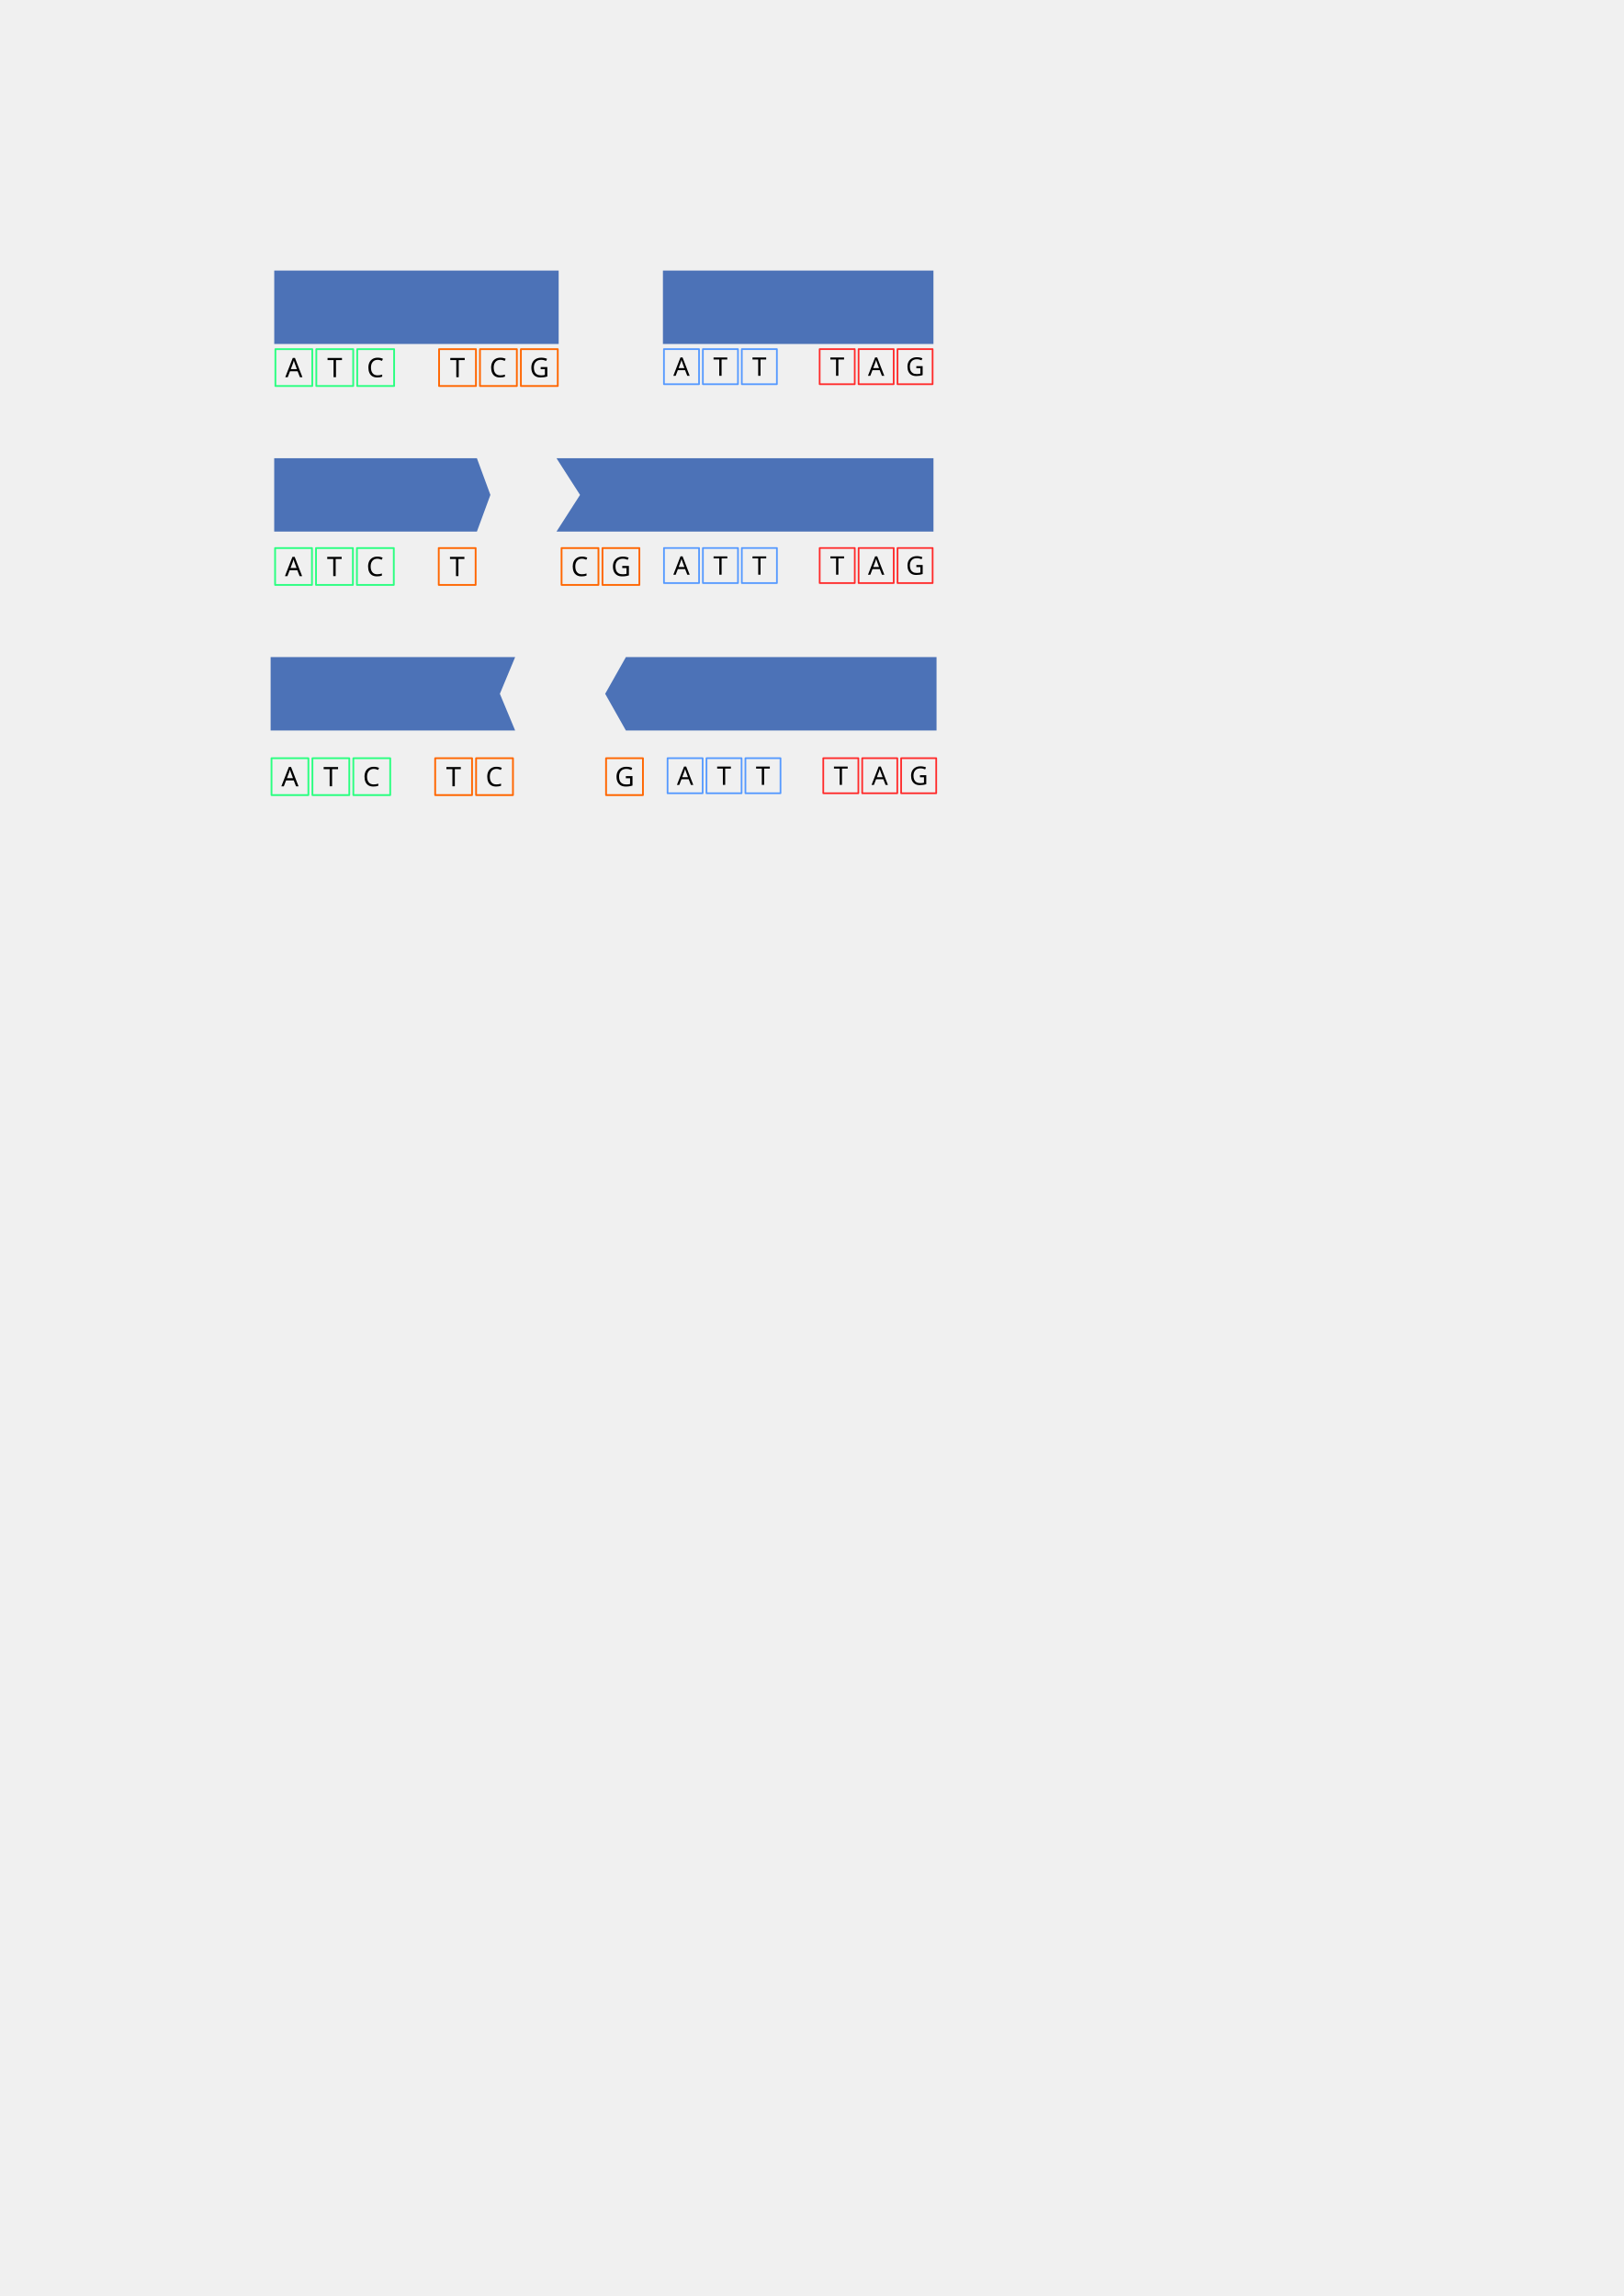
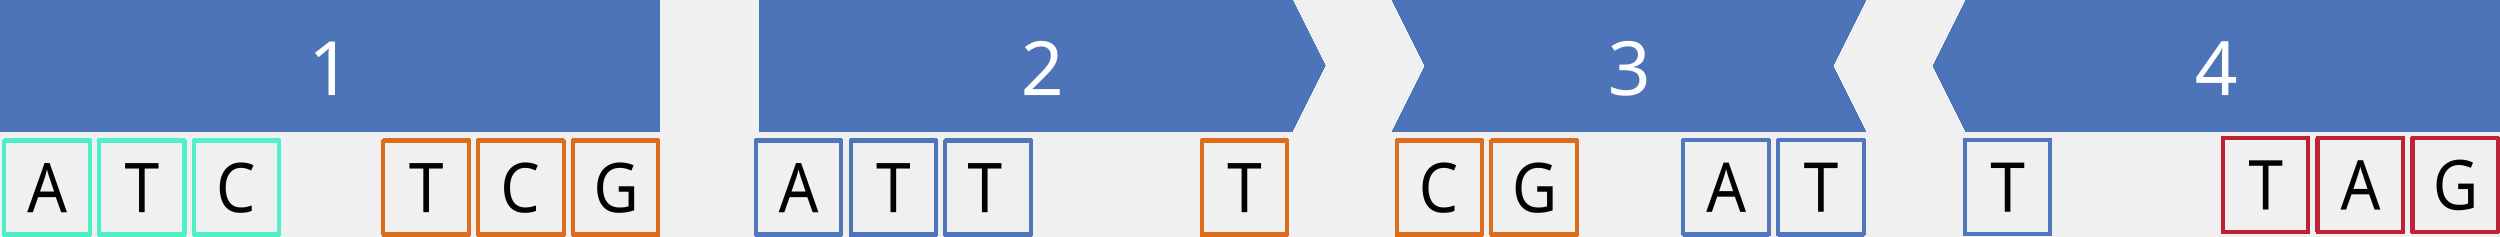
- <svg xmlns="http://www.w3.org/2000/svg" width="210mm" height="297mm" viewBox="0 0 210 297" version="1.1" id="svg5" xml:space="preserve">
-   <defs id="defs2" />
-   <g id="layer1">
-     <g id="g234" transform="matrix(0.4747304,0,0,0.4747304,0.3374358,59.16455)">
-       <polygon points="20,40 20,20 95,20 100,30 95,40 " fill="#4c72b7" id="polygon132" transform="translate(449.5339,-32.92282)" />
-       <text class="exonnr" x="509.534" y="-2.923" id="text134" style="font-style:normal;font-variant:normal;font-weight:normal;font-stretch:normal;font-size:10px;line-height:normal;font-family:sans-serif">2</text>
-       <polygon points="100,20 175,20 180,20 175,30 180,40 175,40 100,40 105,30 " fill="#4c72b7" id="polygon136" transform="translate(449.5339,-32.92282)" />
-       <text class="exonnr" x="589.534" y="-2.923" id="text138" style="font-style:normal;font-variant:normal;font-weight:normal;font-stretch:normal;font-size:10px;line-height:normal;font-family:sans-serif">3</text>
-       <polygon points="185,40 180,30 185,20 260,20 260,40 " fill="#4c72b7" id="polygon140" transform="translate(449.5339,-32.92282)" />
-       <text class="exonnr" x="669.534" y="-2.923" id="text142" style="font-style:normal;font-variant:normal;font-weight:normal;font-stretch:normal;font-size:10px;line-height:normal;font-family:sans-serif">4</text>
-       <text class="exonnr" x="122.759" y="-41.55" id="text146" style="font-style:normal;font-variant:normal;font-weight:normal;font-stretch:normal;font-size:10px;line-height:normal;font-family:sans-serif" />
-       <polygon points="430,20 425,30 430,40 425,40 350,40 350,20 425,20 " fill="#4c72b7" id="polygon148" transform="translate(449.5339,-32.92282)" />
-       <text class="exonnr" x="839.534" y="-2.923" id="text150" style="font-style:normal;font-variant:normal;font-weight:normal;font-stretch:normal;font-size:10px;line-height:normal;font-family:sans-serif">6</text>
-       <polygon points="505,20 510,30 505,40 435,40 430,30 435,20 " fill="#4c72b7" id="polygon152" transform="translate(44.96181,11.53877)" />
-       <text class="exonnr" x="514.962" y="41.539" id="text154" style="font-style:normal;font-variant:normal;font-weight:normal;font-stretch:normal;font-size:10px;line-height:normal;font-family:sans-serif">7</text>
-       <polygon points="515,30 510,20 585,20 590,20 585,30 590,40 585,40 510,40 " fill="#4c72b7" id="polygon156" transform="translate(44.96181,11.53877)" />
-       <text class="exonnr" x="594.962" y="41.539" id="text158" style="font-style:normal;font-variant:normal;font-weight:normal;font-stretch:normal;font-size:10px;line-height:normal;font-family:sans-serif">8</text>
-       <polygon points="590,30 595,20 665,20 670,20 665,30 670,40 665,40 595,40 " fill="#4c72b7" id="polygon160" transform="translate(44.96181,11.53877)" />
-       <text class="exonnr" x="674.962" y="41.539" id="text162" style="font-style:normal;font-variant:normal;font-weight:normal;font-stretch:normal;font-size:10px;line-height:normal;font-family:sans-serif">9</text>
-       <polygon points="745,20 750,30 745,40 675,40 670,30 675,20 " fill="#4c72b7" id="polygon164" transform="translate(44.96181,11.53877)" />
-       <text class="exonnr" x="754.962" y="41.539" id="text166" style="font-style:normal;font-variant:normal;font-weight:normal;font-stretch:normal;font-size:10px;line-height:normal;font-family:sans-serif">10</text>
-       <polygon points="830,40 750,40 755,30 750,20 830,20 " fill="#4c72b7" id="polygon168" transform="translate(44.96181,11.53877)" />
-       <text class="exonnr" x="834.962" y="41.539" id="text170" style="font-style:normal;font-variant:normal;font-weight:normal;font-stretch:normal;font-size:10px;line-height:normal;font-family:sans-serif">11</text>
-       <polygon points="915,20 915,40 835,40 835,20 " fill="#4c72b7" id="polygon172" transform="translate(-370.1522,56.58067)" />
-       <text class="exonnr" x="504.848" y="86.581" id="text174" style="font-style:normal;font-variant:normal;font-weight:normal;font-stretch:normal;font-size:10px;line-height:normal;font-family:sans-serif">12</text>
-       <polygon points="1000,20 995,30 1000,40 995,40 920,40 920,20 995,20 " fill="#4c72b7" id="polygon176" transform="translate(-370.1522,56.58067)" />
-       <text class="exonnr" x="589.848" y="86.581" id="text178" style="font-style:normal;font-variant:normal;font-weight:normal;font-stretch:normal;font-size:10px;line-height:normal;font-family:sans-serif">13</text>
-       <polygon points="1005,40 1000,30 1005,20 1080,20 1080,40 " fill="#4c72b7" id="polygon180" transform="translate(-370.1522,56.58067)" />
-       <text class="exonnr" x="669.848" y="86.581" id="text182" style="font-style:normal;font-variant:normal;font-weight:normal;font-stretch:normal;font-size:10px;line-height:normal;font-family:sans-serif">14</text>
-       <polygon points="1165,20 1165,40 1085,40 1085,20 " fill="#4c72b7" id="polygon184" transform="translate(-370.1522,56.58067)" />
-       <text class="exonnr" x="754.848" y="86.581" id="text186" style="font-style:normal;font-variant:normal;font-weight:normal;font-stretch:normal;font-size:10px;line-height:normal;font-family:sans-serif">15</text>
-       <polygon points="1250,20 1250,40 1170,40 1170,20 " fill="#4c72b7" id="polygon188" transform="translate(-370.1522,56.58067)" />
-       <text class="exonnr" x="839.848" y="86.581" id="text190" style="font-style:normal;font-variant:normal;font-weight:normal;font-stretch:normal;font-size:10px;line-height:normal;font-family:sans-serif">16</text>
-       <g id="g3312" transform="matrix(0.3292063,0,0,0.3292063,36.65913,-37.30798)" />
-       <text class="exonnr" x="105.969" y="19.245" id="text3554" style="font-style:normal;font-variant:normal;font-weight:normal;font-stretch:normal;font-size:10px;line-height:normal;font-family:sans-serif" />
-       <g id="g4502" transform="translate(0.9859765)">
-         <polygon points="265,20 345,20 345,40 265,40 " fill="#4c72b7" id="polygon144" transform="matrix(0.9685976,0,0,1,-183.6631,-70.90163)" />
-         <g id="g4427" transform="translate(0.07546329)">
-           <g id="g3518" transform="translate(2.517246,0.6480015)">
-             <g id="g3243" transform="matrix(0.3292063,0,0,0.3292063,81.24585,-37.30798)">
-               <text xml:space="preserve" style="font-style:normal;font-weight:normal;font-size:22.293px;line-height:1.25;font-family:sans-serif;fill:#000000;fill-opacity:1;stroke:none;stroke-width:0.557" x="112.599" y="44.988" id="text498">
-                 <tspan id="tspan496" style="stroke-width:0.557" x="112.599" y="44.988">T</tspan>
-               </text>
-               <rect style="fill:#37c837;fill-opacity:0;stroke:#ff6600;stroke-width:1.475;stroke-linejoin:round;stroke-dasharray:none;stop-color:#000000" id="rect554" width="30.518" height="30.518" x="103.527" y="21.77" />
-             </g>
-             <g id="g3296" transform="matrix(0.3292063,0,0,0.3292063,92.39253,-37.30798)">
-               <text xml:space="preserve" style="font-style:normal;font-weight:normal;font-size:22.293px;line-height:1.25;font-family:sans-serif;fill:#000000;fill-opacity:1;stroke:none;stroke-width:0.557" x="111.407" y="44.988" id="text3292">
-                 <tspan id="tspan3290" style="stroke-width:0.557" x="111.407" y="44.988">C</tspan>
-               </text>
-               <rect style="fill:#37c837;fill-opacity:0;stroke:#ff6600;stroke-width:1.475;stroke-linejoin:round;stroke-dasharray:none;stop-color:#000000" id="rect3294" width="30.518" height="30.518" x="103.527" y="21.77" />
-             </g>
-             <g id="g3304" transform="matrix(0.3292063,0,0,0.3292063,103.5392,-37.30798)">
-               <text xml:space="preserve" style="font-style:normal;font-weight:normal;font-size:22.293px;line-height:1.25;font-family:sans-serif;fill:#000000;fill-opacity:1;stroke:none;stroke-width:0.557" x="110.816" y="44.988" id="text3300">
-                 <tspan id="tspan3298" style="stroke-width:0.557" x="110.816" y="44.988">G</tspan>
-               </text>
-               <rect style="fill:#37c837;fill-opacity:0;stroke:#ff6600;stroke-width:1.475;stroke-linejoin:round;stroke-dasharray:none;stop-color:#000000" id="rect3302" width="30.518" height="30.518" x="103.527" y="21.77" />
-             </g>
-           </g>
-           <g id="g3504" transform="translate(2.517246,0.6480025)">
-             <text xml:space="preserve" style="font-style:normal;font-weight:normal;font-size:22.293px;line-height:1.25;font-family:sans-serif;fill:#000000;fill-opacity:1;stroke:none;stroke-width:0.557" x="111.674" y="45.022" id="text3308" transform="matrix(0.3292063,0,0,0.3292063,36.65913,-37.30798)">
-               <tspan id="tspan3306" style="stroke-width:0.557" x="111.674" y="45.022">A</tspan>
-             </text>
-             <rect style="fill:#37c837;fill-opacity:0;stroke:#2aff80;stroke-width:1.475;stroke-linejoin:round;stroke-dasharray:none;stop-color:#000000" id="rect3310" width="30.518" height="30.518" x="103.527" y="21.77" transform="matrix(0.3292063,0,0,0.3292063,36.65913,-37.30798)" />
-             <g id="g3320" transform="matrix(0.3292063,0,0,0.3292063,47.80581,-37.30798)">
-               <text xml:space="preserve" style="font-style:normal;font-weight:normal;font-size:22.293px;line-height:1.25;font-family:sans-serif;fill:#000000;fill-opacity:1;stroke:none;stroke-width:0.557" x="112.599" y="44.988" id="text3316">
-                 <tspan id="tspan3314" style="stroke-width:0.557" x="112.599" y="44.988">T</tspan>
-               </text>
-               <rect style="fill:#37c837;fill-opacity:0;stroke:#2aff80;stroke-width:1.475;stroke-linejoin:round;stroke-dasharray:none;stop-color:#000000" id="rect3318" width="30.518" height="30.518" x="103.527" y="21.77" />
-             </g>
-             <g id="g3328" transform="matrix(0.3292063,0,0,0.3292063,58.95249,-37.30798)">
-               <text xml:space="preserve" style="font-style:normal;font-weight:normal;font-size:22.293px;line-height:1.25;font-family:sans-serif;fill:#000000;fill-opacity:1;stroke:none;stroke-width:0.557" x="111.407" y="44.988" id="text3324">
-                 <tspan id="tspan3322" style="stroke-width:0.557" x="111.407" y="44.988">C</tspan>
-               </text>
-               <rect style="fill:#37c837;fill-opacity:0;stroke:#2aff80;stroke-width:1.475;stroke-linejoin:round;stroke-dasharray:none;stop-color:#000000" id="rect3326" width="30.518" height="30.518" x="103.527" y="21.77" />
-             </g>
-           </g>
-         </g>
-         <g id="g4400" transform="translate(0.0012644)">
-           <g id="g3546" transform="matrix(0.9514535,0,0,0.9514535,5.821552,-0.8270256)">
-             <g id="g3360" transform="matrix(0.3292063,0,0,0.3292063,192.7126,-37.30798)">
-               <text xml:space="preserve" style="font-style:normal;font-weight:normal;font-size:22.293px;line-height:1.25;font-family:sans-serif;fill:#000000;fill-opacity:1;stroke:none;stroke-width:0.557" x="112.599" y="44.988" id="text3356">
-                 <tspan id="tspan3354" style="stroke-width:0.557" x="112.599" y="44.988">T</tspan>
-               </text>
-               <rect style="fill:#37c837;fill-opacity:0;stroke:#ff2a2a;stroke-width:1.475;stroke-linejoin:round;stroke-dasharray:none;stop-color:#000000" id="rect3358" width="30.518" height="30.518" x="103.527" y="21.77" />
-             </g>
-             <g id="g3368" transform="matrix(0.3292063,0,0,0.3292063,203.8593,-37.30798)">
-               <text xml:space="preserve" style="font-style:normal;font-weight:normal;font-size:22.293px;line-height:1.25;font-family:sans-serif;fill:#000000;fill-opacity:1;stroke:none;stroke-width:0.557" x="111.674" y="45.022" id="text3364">
-                 <tspan id="tspan3362" style="stroke-width:0.557" x="111.674" y="45.022">A</tspan>
-               </text>
-               <rect style="fill:#37c837;fill-opacity:0;stroke:#ff2a2a;stroke-width:1.475;stroke-linejoin:round;stroke-dasharray:none;stop-color:#000000" id="rect3366" width="30.518" height="30.518" x="103.527" y="21.77" />
-             </g>
-             <g id="g3376" transform="matrix(0.3292063,0,0,0.3292063,215.006,-37.30798)">
-               <text xml:space="preserve" style="font-style:normal;font-weight:normal;font-size:22.293px;line-height:1.25;font-family:sans-serif;fill:#000000;fill-opacity:1;stroke:none;stroke-width:0.557" x="110.816" y="44.988" id="text3372">
-                 <tspan id="tspan3370" style="stroke-width:0.557" x="110.816" y="44.988">G</tspan>
-               </text>
-               <rect style="fill:#37c837;fill-opacity:0;stroke:#ff2a2a;stroke-width:1.475;stroke-linejoin:round;stroke-dasharray:none;stop-color:#000000" id="rect3374" width="30.518" height="30.518" x="103.527" y="21.77" />
-             </g>
-           </g>
-           <g id="g3532" transform="matrix(0.9514535,0,0,0.9514535,5.821552,-0.8270256)">
-             <g id="g3336" transform="matrix(0.3292063,0,0,0.3292063,148.1259,-37.30798)">
-               <text xml:space="preserve" style="font-style:normal;font-weight:normal;font-size:22.293px;line-height:1.25;font-family:sans-serif;fill:#000000;fill-opacity:1;stroke:none;stroke-width:0.557" x="111.674" y="45.022" id="text3332">
-                 <tspan id="tspan3330" style="stroke-width:0.557" x="111.674" y="45.022">A</tspan>
-               </text>
-               <rect style="fill:#37c837;fill-opacity:0;stroke:#5599ff;stroke-width:1.475;stroke-linejoin:round;stroke-dasharray:none;stop-color:#000000" id="rect3334" width="30.518" height="30.518" x="103.527" y="21.77" />
-             </g>
-             <g id="g3352" transform="matrix(0.3292063,0,0,0.3292063,170.4193,-37.30798)">
-               <text xml:space="preserve" style="font-style:normal;font-weight:normal;font-size:22.293px;line-height:1.25;font-family:sans-serif;fill:#000000;fill-opacity:1;stroke:none;stroke-width:0.557" x="112.599" y="44.988" id="text3348">
-                 <tspan id="tspan3346" style="stroke-width:0.557" x="112.599" y="44.988">T</tspan>
-               </text>
-               <rect style="fill:#37c837;fill-opacity:0;stroke:#5599ff;stroke-width:1.475;stroke-linejoin:round;stroke-dasharray:none;stop-color:#000000" id="rect3350" width="30.518" height="30.518" x="103.527" y="21.77" />
-             </g>
-             <g id="g3386" transform="matrix(0.3292063,0,0,0.3292063,159.2726,-37.30798)">
-               <text xml:space="preserve" style="font-style:normal;font-weight:normal;font-size:22.293px;line-height:1.25;font-family:sans-serif;fill:#000000;fill-opacity:1;stroke:none;stroke-width:0.557" x="112.599" y="44.988" id="text3382">
-                 <tspan id="tspan3380" style="stroke-width:0.557" x="112.599" y="44.988">T</tspan>
-               </text>
-               <rect style="fill:#37c837;fill-opacity:0;stroke:#5599ff;stroke-width:1.475;stroke-linejoin:round;stroke-dasharray:none;stop-color:#000000" id="rect3384" width="30.518" height="30.518" x="103.527" y="21.77" />
-             </g>
-           </g>
-         </g>
-         <polygon points="265,20 345,20 345,40 265,40 " fill="#4c72b7" id="polygon3705" transform="matrix(0.9212424,0,0,1,-65.2205,-70.90163)" />
-       </g>
-       <g id="g4558" transform="translate(0.9774866,-1.535959)">
-         <polygon points="20,20 95,20 100,30 95,40 20,40 " fill="#4c72b7" id="polygon3548" transform="matrix(0.7362541,0,0,1,58.29018,-18.24016)" />
-         <polygon points="750,40 755,30 750,20 830,20 830,40 " fill="#4c72b7" id="polygon3552" transform="matrix(1.283855,0,0,1,-812.9744,-18.24016)" />
-         <g id="g4445">
-           <g id="g3713" transform="matrix(0.3292063,0,0,0.3292063,83.76309,19.07341)">
-             <text xml:space="preserve" style="font-style:normal;font-weight:normal;font-size:22.293px;line-height:1.25;font-family:sans-serif;fill:#000000;fill-opacity:1;stroke:none;stroke-width:0.557" x="112.599" y="44.988" id="text3709">
-               <tspan id="tspan3707" style="stroke-width:0.557" x="112.599" y="44.988">T</tspan>
-             </text>
-             <rect style="fill:#37c837;fill-opacity:0;stroke:#ff6600;stroke-width:1.475;stroke-linejoin:round;stroke-dasharray:none;stop-color:#000000" id="rect3711" width="30.518" height="30.518" x="103.527" y="21.77" />
-           </g>
-           <g id="g3755" transform="translate(2.517246,56.38139)">
-             <text xml:space="preserve" style="font-style:normal;font-weight:normal;font-size:22.293px;line-height:1.25;font-family:sans-serif;fill:#000000;fill-opacity:1;stroke:none;stroke-width:0.557" x="111.674" y="45.022" id="text3735" transform="matrix(0.3292063,0,0,0.3292063,36.65913,-37.30798)">
-               <tspan id="tspan3733" style="stroke-width:0.557" x="111.674" y="45.022">A</tspan>
-             </text>
-             <rect style="fill:#37c837;fill-opacity:0;stroke:#2aff80;stroke-width:1.475;stroke-linejoin:round;stroke-dasharray:none;stop-color:#000000" id="rect3737" width="30.518" height="30.518" x="103.527" y="21.77" transform="matrix(0.3292063,0,0,0.3292063,36.65913,-37.30798)" />
-             <g id="g3745" transform="matrix(0.3292063,0,0,0.3292063,47.80581,-37.30798)">
-               <text xml:space="preserve" style="font-style:normal;font-weight:normal;font-size:22.293px;line-height:1.25;font-family:sans-serif;fill:#000000;fill-opacity:1;stroke:none;stroke-width:0.557" x="112.599" y="44.988" id="text3741">
-                 <tspan id="tspan3739" style="stroke-width:0.557" x="112.599" y="44.988">T</tspan>
-               </text>
-               <rect style="fill:#37c837;fill-opacity:0;stroke:#2aff80;stroke-width:1.475;stroke-linejoin:round;stroke-dasharray:none;stop-color:#000000" id="rect3743" width="30.518" height="30.518" x="103.527" y="21.77" />
-             </g>
-             <g id="g3753" transform="matrix(0.3292063,0,0,0.3292063,58.95249,-37.30798)">
-               <text xml:space="preserve" style="font-style:normal;font-weight:normal;font-size:22.293px;line-height:1.25;font-family:sans-serif;fill:#000000;fill-opacity:1;stroke:none;stroke-width:0.557" x="111.407" y="44.988" id="text3749">
-                 <tspan id="tspan3747" style="stroke-width:0.557" x="111.407" y="44.988">C</tspan>
-               </text>
-               <rect style="fill:#37c837;fill-opacity:0;stroke:#2aff80;stroke-width:1.475;stroke-linejoin:round;stroke-dasharray:none;stop-color:#000000" id="rect3751" width="30.518" height="30.518" x="103.527" y="21.77" />
-             </g>
-           </g>
-         </g>
-         <g id="g4372" transform="translate(0.01825995)">
-           <g id="g3721" transform="matrix(0.3292063,0,0,0.3292063,117.2031,19.07341)">
-             <text xml:space="preserve" style="font-style:normal;font-weight:normal;font-size:22.293px;line-height:1.25;font-family:sans-serif;fill:#000000;fill-opacity:1;stroke:none;stroke-width:0.557" x="111.407" y="44.988" id="text3717">
-               <tspan id="tspan3715" style="stroke-width:0.557" x="111.407" y="44.988">C</tspan>
-             </text>
-             <rect style="fill:#37c837;fill-opacity:0;stroke:#ff6600;stroke-width:1.475;stroke-linejoin:round;stroke-dasharray:none;stop-color:#000000" id="rect3719" width="30.518" height="30.518" x="103.527" y="21.77" />
-           </g>
-           <g id="g3729" transform="matrix(0.3292063,0,0,0.3292063,128.3498,19.07341)">
-             <text xml:space="preserve" style="font-style:normal;font-weight:normal;font-size:22.293px;line-height:1.25;font-family:sans-serif;fill:#000000;fill-opacity:1;stroke:none;stroke-width:0.557" x="110.816" y="44.988" id="text3725">
-               <tspan id="tspan3723" style="stroke-width:0.557" x="110.816" y="44.988">G</tspan>
-             </text>
-             <rect style="fill:#37c837;fill-opacity:0;stroke:#ff6600;stroke-width:1.475;stroke-linejoin:round;stroke-dasharray:none;stop-color:#000000" id="rect3727" width="30.518" height="30.518" x="103.527" y="21.77" />
-           </g>
-           <g id="g3781" transform="matrix(0.9514535,0,0,0.9514535,5.821552,54.90637)">
-             <g id="g3763" transform="matrix(0.3292063,0,0,0.3292063,192.7126,-37.30798)">
-               <text xml:space="preserve" style="font-style:normal;font-weight:normal;font-size:22.293px;line-height:1.25;font-family:sans-serif;fill:#000000;fill-opacity:1;stroke:none;stroke-width:0.557" x="112.599" y="44.988" id="text3759">
-                 <tspan id="tspan3757" style="stroke-width:0.557" x="112.599" y="44.988">T</tspan>
-               </text>
-               <rect style="fill:#37c837;fill-opacity:0;stroke:#ff2a2a;stroke-width:1.475;stroke-linejoin:round;stroke-dasharray:none;stop-color:#000000" id="rect3761" width="30.518" height="30.518" x="103.527" y="21.77" />
-             </g>
-             <g id="g3771" transform="matrix(0.3292063,0,0,0.3292063,203.8593,-37.30798)">
-               <text xml:space="preserve" style="font-style:normal;font-weight:normal;font-size:22.293px;line-height:1.25;font-family:sans-serif;fill:#000000;fill-opacity:1;stroke:none;stroke-width:0.557" x="111.674" y="45.022" id="text3767">
-                 <tspan id="tspan3765" style="stroke-width:0.557" x="111.674" y="45.022">A</tspan>
-               </text>
-               <rect style="fill:#37c837;fill-opacity:0;stroke:#ff2a2a;stroke-width:1.475;stroke-linejoin:round;stroke-dasharray:none;stop-color:#000000" id="rect3769" width="30.518" height="30.518" x="103.527" y="21.77" />
-             </g>
-             <g id="g3779" transform="matrix(0.3292063,0,0,0.3292063,215.006,-37.30798)">
-               <text xml:space="preserve" style="font-style:normal;font-weight:normal;font-size:22.293px;line-height:1.25;font-family:sans-serif;fill:#000000;fill-opacity:1;stroke:none;stroke-width:0.557" x="110.816" y="44.988" id="text3775">
-                 <tspan id="tspan3773" style="stroke-width:0.557" x="110.816" y="44.988">G</tspan>
-               </text>
-               <rect style="fill:#37c837;fill-opacity:0;stroke:#ff2a2a;stroke-width:1.475;stroke-linejoin:round;stroke-dasharray:none;stop-color:#000000" id="rect3777" width="30.518" height="30.518" x="103.527" y="21.77" />
-             </g>
-           </g>
-           <g id="g3807" transform="matrix(0.9514535,0,0,0.9514535,5.821552,54.90637)">
-             <g id="g3789" transform="matrix(0.3292063,0,0,0.3292063,148.1259,-37.30798)">
-               <text xml:space="preserve" style="font-style:normal;font-weight:normal;font-size:22.293px;line-height:1.25;font-family:sans-serif;fill:#000000;fill-opacity:1;stroke:none;stroke-width:0.557" x="111.674" y="45.022" id="text3785">
-                 <tspan id="tspan3783" style="stroke-width:0.557" x="111.674" y="45.022">A</tspan>
-               </text>
-               <rect style="fill:#37c837;fill-opacity:0;stroke:#5599ff;stroke-width:1.475;stroke-linejoin:round;stroke-dasharray:none;stop-color:#000000" id="rect3787" width="30.518" height="30.518" x="103.527" y="21.77" />
-             </g>
-             <g id="g3797" transform="matrix(0.3292063,0,0,0.3292063,170.4193,-37.30798)">
-               <text xml:space="preserve" style="font-style:normal;font-weight:normal;font-size:22.293px;line-height:1.25;font-family:sans-serif;fill:#000000;fill-opacity:1;stroke:none;stroke-width:0.557" x="112.599" y="44.988" id="text3793">
-                 <tspan id="tspan3791" style="stroke-width:0.557" x="112.599" y="44.988">T</tspan>
-               </text>
-               <rect style="fill:#37c837;fill-opacity:0;stroke:#5599ff;stroke-width:1.475;stroke-linejoin:round;stroke-dasharray:none;stop-color:#000000" id="rect3795" width="30.518" height="30.518" x="103.527" y="21.77" />
-             </g>
-             <g id="g3805" transform="matrix(0.3292063,0,0,0.3292063,159.2726,-37.30798)">
-               <text xml:space="preserve" style="font-style:normal;font-weight:normal;font-size:22.293px;line-height:1.25;font-family:sans-serif;fill:#000000;fill-opacity:1;stroke:none;stroke-width:0.557" x="112.599" y="44.988" id="text3801">
-                 <tspan id="tspan3799" style="stroke-width:0.557" x="112.599" y="44.988">T</tspan>
-               </text>
-               <rect style="fill:#37c837;fill-opacity:0;stroke:#5599ff;stroke-width:1.475;stroke-linejoin:round;stroke-dasharray:none;stop-color:#000000" id="rect3803" width="30.518" height="30.518" x="103.527" y="21.77" />
-             </g>
-           </g>
-         </g>
-       </g>
-       <g id="g4611">
-         <g id="g4697">
-           <polygon points="920,20 995,20 1000,20 995,30 1000,40 995,40 920,40 " fill="#4c72b7" id="polygon3953" transform="matrix(0.832749,0,0,1,-693.1138,34.42132)" />
-           <g id="g3967" transform="matrix(0.3292063,0,0,0.3292063,83.76309,74.8068)">
-             <text xml:space="preserve" style="font-style:normal;font-weight:normal;font-size:22.293px;line-height:1.25;font-family:sans-serif;fill:#000000;fill-opacity:1;stroke:none;stroke-width:0.557" x="112.599" y="44.988" id="text3963">
-               <tspan id="tspan3961" style="stroke-width:0.557" x="112.599" y="44.988">T</tspan>
-             </text>
-             <rect style="fill:#37c837;fill-opacity:0;stroke:#ff6600;stroke-width:1.475;stroke-linejoin:round;stroke-dasharray:none;stop-color:#000000" id="rect3965" width="30.518" height="30.518" x="103.527" y="21.77" />
-           </g>
-           <g id="g3975" transform="matrix(0.3292063,0,0,0.3292063,94.90977,74.8068)">
-             <text xml:space="preserve" style="font-style:normal;font-weight:normal;font-size:22.293px;line-height:1.25;font-family:sans-serif;fill:#000000;fill-opacity:1;stroke:none;stroke-width:0.557" x="111.407" y="44.988" id="text3971">
-               <tspan id="tspan3969" style="stroke-width:0.557" x="111.407" y="44.988">C</tspan>
-             </text>
-             <rect style="fill:#37c837;fill-opacity:0;stroke:#ff6600;stroke-width:1.475;stroke-linejoin:round;stroke-dasharray:none;stop-color:#000000" id="rect3973" width="30.518" height="30.518" x="103.527" y="21.77" />
-           </g>
-           <g id="g4009" transform="translate(2.517246,112.1148)">
-             <text xml:space="preserve" style="font-style:normal;font-weight:normal;font-size:22.293px;line-height:1.25;font-family:sans-serif;fill:#000000;fill-opacity:1;stroke:none;stroke-width:0.557" x="111.674" y="45.022" id="text3989" transform="matrix(0.3292063,0,0,0.3292063,36.65913,-37.30798)">
-               <tspan id="tspan3987" style="stroke-width:0.557" x="111.674" y="45.022">A</tspan>
-             </text>
-             <rect style="fill:#37c837;fill-opacity:0;stroke:#2aff80;stroke-width:1.475;stroke-linejoin:round;stroke-dasharray:none;stop-color:#000000" id="rect3991" width="30.518" height="30.518" x="103.527" y="21.77" transform="matrix(0.3292063,0,0,0.3292063,36.65913,-37.30798)" />
-             <g id="g3999" transform="matrix(0.3292063,0,0,0.3292063,47.80581,-37.30798)">
-               <text xml:space="preserve" style="font-style:normal;font-weight:normal;font-size:22.293px;line-height:1.25;font-family:sans-serif;fill:#000000;fill-opacity:1;stroke:none;stroke-width:0.557" x="112.599" y="44.988" id="text3995">
-                 <tspan id="tspan3993" style="stroke-width:0.557" x="112.599" y="44.988">T</tspan>
-               </text>
-               <rect style="fill:#37c837;fill-opacity:0;stroke:#2aff80;stroke-width:1.475;stroke-linejoin:round;stroke-dasharray:none;stop-color:#000000" id="rect3997" width="30.518" height="30.518" x="103.527" y="21.77" />
-             </g>
-             <g id="g4007" transform="matrix(0.3292063,0,0,0.3292063,58.95249,-37.30798)">
-               <text xml:space="preserve" style="font-style:normal;font-weight:normal;font-size:22.293px;line-height:1.25;font-family:sans-serif;fill:#000000;fill-opacity:1;stroke:none;stroke-width:0.557" x="111.407" y="44.988" id="text4003">
-                 <tspan id="tspan4001" style="stroke-width:0.557" x="111.407" y="44.988">C</tspan>
-               </text>
-               <rect style="fill:#37c837;fill-opacity:0;stroke:#2aff80;stroke-width:1.475;stroke-linejoin:round;stroke-dasharray:none;stop-color:#000000" id="rect4005" width="30.518" height="30.518" x="103.527" y="21.77" />
-             </g>
-           </g>
-           <g id="g4643">
-             <polygon points="1080,40 1005,40 1000,30 1005,20 1080,20 " fill="#4c72b7" id="polygon3957" transform="matrix(1.128459,0,0,1,-964.2976,34.42132)" />
-             <g id="g4324" transform="translate(1.973235)">
-               <g id="g3983" transform="matrix(0.3292063,0,0,0.3292063,128.3498,74.8068)">
-                 <text xml:space="preserve" style="font-style:normal;font-weight:normal;font-size:22.293px;line-height:1.25;font-family:sans-serif;fill:#000000;fill-opacity:1;stroke:none;stroke-width:0.557" x="110.816" y="44.988" id="text3979">
-                   <tspan id="tspan3977" style="stroke-width:0.557" x="110.816" y="44.988">G</tspan>
+ <svg xmlns="http://www.w3.org/2000/svg" width="158.437mm" height="15.016mm" viewBox="0 0 158.437 15.016" version="1.1" id="svg2224">
+   <defs id="defs2221" />
+   <g id="layer1" transform="translate(-15.75373,-83.39224)">
+     <text id="text4013-2" y="92.114" x="166.063" style="font-style:normal;font-weight:normal;font-size:4.15px;line-height:1.25;font-family:oswald;opacity:0.99;fill:#000000;fill-opacity:1;stroke:none;stroke-width:0.104;shape-rendering:crispEdges" xml:space="preserve" transform="scale(0.9528776,1.049453)">
+       <tspan y="92.114" x="166.063" style="stroke-width:0.104" id="tspan4011-2">T</tspan>
+     </text>
+     <rect style="opacity:0.99;fill:#37c837;fill-opacity:0;stroke:#ba1c31;stroke-width:0.274;stroke-linejoin:round;stroke-dasharray:none;stroke-opacity:0.988;shape-rendering:crispEdges" id="rect4015-8" width="5.413" height="5.962" x="156.629" y="92.134" />
+     <text id="text4021-7" y="92.12" x="172.194" style="font-style:normal;font-weight:normal;font-size:4.15px;line-height:1.25;font-family:oswald;opacity:0.99;fill:#000000;fill-opacity:1;stroke:none;stroke-width:0.104;shape-rendering:crispEdges" xml:space="preserve" transform="scale(0.9528776,1.049453)">
+       <tspan y="92.12" x="172.194" style="stroke-width:0.104" id="tspan4019-3">A</tspan>
+     </text>
+     <rect style="opacity:0.99;fill:#37c837;fill-opacity:0;stroke:#bb1c31;stroke-width:0.274;stroke-linejoin:round;stroke-dasharray:none;stroke-opacity:0.98;shape-rendering:crispEdges" id="rect4023-6" width="5.413" height="5.962" x="162.634" y="92.134" />
+     <text id="text4029-2" y="92.114" x="178.337" style="font-style:normal;font-weight:normal;font-size:4.15px;line-height:1.25;font-family:oswald;opacity:0.99;fill:#000000;fill-opacity:1;stroke:none;stroke-width:0.104;shape-rendering:crispEdges" xml:space="preserve" transform="scale(0.9528776,1.049453)">
+       <tspan y="92.114" x="178.337" style="stroke-width:0.104" id="tspan4027-9">G</tspan>
+     </text>
+     <rect style="opacity:0.99;fill:#37c837;fill-opacity:0;stroke:#bc1c31;stroke-width:0.274;stroke-linejoin:round;stroke-dasharray:none;stroke-opacity:0.973;shape-rendering:crispEdges" id="rect4031-3" width="5.413" height="5.962" x="168.64" y="92.134" />
+     <text xml:space="preserve" style="font-style:normal;font-weight:normal;font-size:4.15px;line-height:1.25;font-family:oswald;opacity:0.99;fill:#000000;fill-opacity:1;stroke:none;stroke-width:0.104;shape-rendering:crispEdges" x="148.897" y="92.249" id="text4047" transform="scale(0.9528777,1.049453)">
+       <tspan id="tspan4045" style="stroke-width:0.104" x="148.897" y="92.249">T</tspan>
+     </text>
+     <rect y="92.275" x="140.272" height="5.962" width="5.413" id="rect4049" style="opacity:0.99;fill:#37c837;fill-opacity:0;stroke:#4870ba;stroke-width:0.274;stroke-linejoin:round;stroke-dasharray:none;stroke-opacity:0.953;shape-rendering:crispEdges" />
+     <g id="g4043" transform="matrix(0.1773779,0,0,0.1953553,104.0758,88.02211)" style="opacity:0.99;shape-rendering:crispEdges">
+       <text id="text4039" y="45.022" x="111.674" style="font-style:normal;font-weight:normal;font-size:22.293px;line-height:1.25;font-family:oswald;fill:#000000;fill-opacity:1;stroke:none;stroke-width:0.557" xml:space="preserve">
+         <tspan y="45.022" x="111.674" style="stroke-width:0.557" id="tspan4037">A</tspan>
+       </text>
+       <rect style="fill:#37c837;fill-opacity:0;stroke:#4770ba;stroke-width:1.475;stroke-linejoin:round;stroke-dasharray:none;stroke-opacity:0.945" id="rect4041" width="30.518" height="30.518" x="103.527" y="21.77" />
+     </g>
+     <g id="g4059" transform="matrix(0.1773779,0,0,0.1953553,110.0817,88.02211)" style="opacity:0.99;shape-rendering:crispEdges">
+       <text id="text4055" y="44.988" x="112.599" style="font-style:normal;font-weight:normal;font-size:22.293px;line-height:1.25;font-family:oswald;fill:#000000;fill-opacity:1;stroke:none;stroke-width:0.557" xml:space="preserve">
+         <tspan y="44.988" x="112.599" style="stroke-width:0.557" id="tspan4053">T</tspan>
+       </text>
+       <rect style="fill:#37c837;fill-opacity:0;stroke:#4870ba;stroke-width:1.475;stroke-linejoin:round;stroke-dasharray:none;stroke-opacity:0.953" id="rect4057" width="30.518" height="30.518" x="103.527" y="21.77" />
+     </g>
+     <g id="g43906" transform="matrix(0.4747304,0,0,0.4747304,-137.5942,112.0428)" style="opacity:0.99;shape-rendering:crispEdges">
+       <g id="g43841">
+         <g id="g43970">
+           <g id="g27911">
+             <g transform="matrix(1.13497,0,0,1.25,243.3129,-3.905344)" id="g3518">
+               <g transform="matrix(0.3292063,0,0,0.3292063,81.24585,-37.30798)" id="g3243">
+                 <text xml:space="preserve" style="font-style:normal;font-weight:normal;font-size:22.293px;line-height:1.25;font-family:oswald;fill:#000000;fill-opacity:1;stroke:none;stroke-width:0.557" x="112.599" y="44.988" id="text498">
+                   <tspan id="tspan496" style="stroke-width:0.557" x="112.599" y="44.988">T</tspan>
                </text>
-                 <rect style="fill:#37c837;fill-opacity:0;stroke:#ff6600;stroke-width:1.475;stroke-linejoin:round;stroke-dasharray:none;stop-color:#000000" id="rect3981" width="30.518" height="30.518" x="103.527" y="21.77" />
+                 <rect y="21.77" x="103.527" height="30.518" width="30.518" id="rect554" style="fill:#37c837;fill-opacity:0;stroke:#db6916;stroke-width:1.475;stroke-linejoin:round;stroke-dasharray:none;stroke-opacity:0.973" />
              </g>
-               <g id="g4017" transform="matrix(0.3132245,0,0,0.3132245,189.1787,75.14295)">
-                 <text xml:space="preserve" style="font-style:normal;font-weight:normal;font-size:22.293px;line-height:1.25;font-family:sans-serif;fill:#000000;fill-opacity:1;stroke:none;stroke-width:0.557" x="112.599" y="44.988" id="text4013">
-                   <tspan id="tspan4011" style="stroke-width:0.557" x="112.599" y="44.988">T</tspan>
+               <g transform="matrix(0.3292063,0,0,0.3292063,92.39253,-37.30798)" id="g3296">
+                 <text xml:space="preserve" style="font-style:normal;font-weight:normal;font-size:22.293px;line-height:1.25;font-family:oswald;fill:#000000;fill-opacity:1;stroke:none;stroke-width:0.557" x="111.407" y="44.988" id="text3292">
+                   <tspan id="tspan3290" style="stroke-width:0.557" x="111.407" y="44.988">C</tspan>
                </text>
-                 <rect style="fill:#37c837;fill-opacity:0;stroke:#ff2a2a;stroke-width:1.475;stroke-linejoin:round;stroke-dasharray:none;stop-color:#000000" id="rect4015" width="30.518" height="30.518" x="103.527" y="21.77" />
+                 <rect y="21.77" x="103.527" height="30.518" width="30.518" id="rect3294" style="fill:#37c837;fill-opacity:0;stroke:#db6916;stroke-width:1.475;stroke-linejoin:round;stroke-dasharray:none;stroke-opacity:0.98" />
              </g>
-               <g id="g4025" transform="matrix(0.3132245,0,0,0.3132245,199.7842,75.14295)">
-                 <text xml:space="preserve" style="font-style:normal;font-weight:normal;font-size:22.293px;line-height:1.25;font-family:sans-serif;fill:#000000;fill-opacity:1;stroke:none;stroke-width:0.557" x="111.674" y="45.022" id="text4021">
-                   <tspan id="tspan4019" style="stroke-width:0.557" x="111.674" y="45.022">A</tspan>
+               <g transform="matrix(0.3292063,0,0,0.3292063,103.5392,-37.30798)" id="g3304">
+                 <text xml:space="preserve" style="font-style:normal;font-weight:normal;font-size:22.293px;line-height:1.25;font-family:oswald;fill:#000000;fill-opacity:1;stroke:none;stroke-width:0.557" x="110.816" y="44.988" id="text3300">
+                   <tspan id="tspan3298" style="stroke-width:0.557" x="110.816" y="44.988">G</tspan>
                </text>
-                 <rect style="fill:#37c837;fill-opacity:0;stroke:#ff2a2a;stroke-width:1.475;stroke-linejoin:round;stroke-dasharray:none;stop-color:#000000" id="rect4023" width="30.518" height="30.518" x="103.527" y="21.77" />
-               </g>
-               <g id="g4033" transform="matrix(0.3132245,0,0,0.3132245,210.3897,75.14295)">
-                 <text xml:space="preserve" style="font-style:normal;font-weight:normal;font-size:22.293px;line-height:1.25;font-family:sans-serif;fill:#000000;fill-opacity:1;stroke:none;stroke-width:0.557" x="110.816" y="44.988" id="text4029">
-                   <tspan id="tspan4027" style="stroke-width:0.557" x="110.816" y="44.988">G</tspan>
-                 </text>
-                 <rect style="fill:#37c837;fill-opacity:0;stroke:#ff2a2a;stroke-width:1.475;stroke-linejoin:round;stroke-dasharray:none;stop-color:#000000" id="rect4031" width="30.518" height="30.518" x="103.527" y="21.77" />
-               </g>
-               <g id="g4043" transform="matrix(0.3132245,0,0,0.3132245,146.7565,75.14295)">
-                 <text xml:space="preserve" style="font-style:normal;font-weight:normal;font-size:22.293px;line-height:1.25;font-family:sans-serif;fill:#000000;fill-opacity:1;stroke:none;stroke-width:0.557" x="111.674" y="45.022" id="text4039">
-                   <tspan id="tspan4037" style="stroke-width:0.557" x="111.674" y="45.022">A</tspan>
-                 </text>
-                 <rect style="fill:#37c837;fill-opacity:0;stroke:#5599ff;stroke-width:1.475;stroke-linejoin:round;stroke-dasharray:none;stop-color:#000000" id="rect4041" width="30.518" height="30.518" x="103.527" y="21.77" />
-               </g>
-               <g id="g4051" transform="matrix(0.3132245,0,0,0.3132245,167.9676,75.14295)">
-                 <text xml:space="preserve" style="font-style:normal;font-weight:normal;font-size:22.293px;line-height:1.25;font-family:sans-serif;fill:#000000;fill-opacity:1;stroke:none;stroke-width:0.557" x="112.599" y="44.988" id="text4047">
-                   <tspan id="tspan4045" style="stroke-width:0.557" x="112.599" y="44.988">T</tspan>
-                 </text>
-                 <rect style="fill:#37c837;fill-opacity:0;stroke:#5599ff;stroke-width:1.475;stroke-linejoin:round;stroke-dasharray:none;stop-color:#000000" id="rect4049" width="30.518" height="30.518" x="103.527" y="21.77" />
-               </g>
-               <g id="g4059" transform="matrix(0.3132245,0,0,0.3132245,157.362,75.14295)">
-                 <text xml:space="preserve" style="font-style:normal;font-weight:normal;font-size:22.293px;line-height:1.25;font-family:sans-serif;fill:#000000;fill-opacity:1;stroke:none;stroke-width:0.557" x="112.599" y="44.988" id="text4055">
-                   <tspan id="tspan4053" style="stroke-width:0.557" x="112.599" y="44.988">T</tspan>
-                 </text>
-                 <rect style="fill:#37c837;fill-opacity:0;stroke:#5599ff;stroke-width:1.475;stroke-linejoin:round;stroke-dasharray:none;stop-color:#000000" id="rect4057" width="30.518" height="30.518" x="103.527" y="21.77" />
+                 <rect y="21.77" x="103.527" height="30.518" width="30.518" id="rect3302" style="fill:#37c837;fill-opacity:0;stroke:#db6917;stroke-width:1.475;stroke-linejoin:round;stroke-dasharray:none;stroke-opacity:0.988" />
              </g>
            </g>
+             <g transform="matrix(1.13497,0,0,1.25,243.3129,-3.905343)" id="g3504">
+               <g id="g8578">
+                 <text xml:space="preserve" style="font-style:normal;font-weight:normal;font-size:22.293px;line-height:1.25;font-family:oswald;fill:#000000;fill-opacity:1;stroke:none;stroke-width:0.557" x="111.674" y="45.022" id="text3308" transform="matrix(0.3292063,0,0,0.3292063,36.65913,-37.30798)">
+                   <tspan id="tspan3306" style="stroke-width:0.557" x="111.674" y="45.022">A</tspan>
+                 </text>
+                 <rect transform="matrix(0.3292063,0,0,0.3292063,36.65913,-37.30798)" y="21.77" x="103.527" height="30.518" width="30.518" id="rect3310" style="fill:#37c837;fill-opacity:0;stroke:#4dedc6;stroke-width:1.475;stroke-linejoin:round;stroke-dasharray:none;stroke-opacity:0.992" />
+                 <g transform="matrix(0.3292063,0,0,0.3292063,47.80581,-37.30798)" id="g3320">
+                   <text xml:space="preserve" style="font-style:normal;font-weight:normal;font-size:22.293px;line-height:1.25;font-family:oswald;fill:#000000;fill-opacity:1;stroke:none;stroke-width:0.557" x="112.599" y="44.988" id="text3316">
+                     <tspan id="tspan3314" style="stroke-width:0.557" x="112.599" y="44.988">T</tspan>
+                   </text>
+                   <rect y="21.77" x="103.527" height="30.518" width="30.518" id="rect3318" style="fill:#37c837;fill-opacity:0;stroke:#4ceec6;stroke-width:1.475;stroke-linejoin:round;stroke-dasharray:none;stroke-opacity:0.984" />
+                 </g>
+                 <g transform="matrix(0.3292063,0,0,0.3292063,58.95249,-37.30798)" id="g3328">
+                   <text xml:space="preserve" style="font-style:normal;font-weight:normal;font-size:22.293px;line-height:1.25;font-family:oswald;fill:#000000;fill-opacity:1;stroke:none;stroke-width:0.557" x="111.407" y="44.988" id="text3324">
+                     <tspan id="tspan3322" style="stroke-width:0.557" x="111.407" y="44.988">C</tspan>
+                   </text>
+                   <rect y="21.77" x="103.527" height="30.518" width="30.518" id="rect3326" style="fill:#37c837;fill-opacity:0;stroke:#4cefc6;stroke-width:1.475;stroke-linejoin:round;stroke-dasharray:none;stroke-opacity:0.976" />
+                 </g>
+               </g>
+             </g>
+             <g transform="matrix(1.13497,0,0,1.25,340.7761,-4.715346)" id="g6864">
+               <g transform="translate(2.517246,0.6480015)" id="g6838">
+                 <g transform="matrix(0.3292063,0,0,0.3292063,89.10274,-37.30798)" id="g6820">
+                   <text xml:space="preserve" style="font-style:normal;font-weight:normal;font-size:22.293px;line-height:1.25;font-family:oswald;fill:#000000;fill-opacity:1;stroke:none;stroke-width:0.557" x="112.599" y="44.988" id="text6816">
+                     <tspan id="tspan6814" style="stroke-width:0.557" x="112.599" y="44.988">T</tspan>
+                   </text>
+                   <rect y="21.77" x="103.527" height="30.518" width="30.518" id="rect6818" style="fill:#37c837;fill-opacity:0;stroke:#db6916;stroke-width:1.475;stroke-linejoin:round;stroke-dasharray:none;stroke-opacity:0.98" />
+                 </g>
+                 <g transform="matrix(0.3292063,0,0,0.3292063,112.0348,-37.30798)" id="g6828">
+                   <text xml:space="preserve" style="font-style:normal;font-weight:normal;font-size:22.293px;line-height:1.25;font-family:oswald;fill:#000000;fill-opacity:1;stroke:none;stroke-width:0.557" x="111.407" y="44.988" id="text6824">
+                     <tspan id="tspan6822" style="stroke-width:0.557" x="111.407" y="44.988">C</tspan>
+                   </text>
+                   <rect y="21.77" x="103.527" height="30.518" width="30.518" id="rect6826" style="fill:#37c837;fill-opacity:0;stroke:#db6916;stroke-width:1.475;stroke-linejoin:round;stroke-dasharray:none;stroke-opacity:0.973" />
+                 </g>
+                 <g transform="matrix(0.3292063,0,0,0.3292063,123.1814,-37.30798)" id="g6836">
+                   <text xml:space="preserve" style="font-style:normal;font-weight:normal;font-size:22.293px;line-height:1.25;font-family:oswald;fill:#000000;fill-opacity:1;stroke:none;stroke-width:0.557" x="110.816" y="44.988" id="text6832">
+                     <tspan id="tspan6830" style="stroke-width:0.557" x="110.816" y="44.988">G</tspan>
+                   </text>
+                   <rect y="21.77" x="103.527" height="30.518" width="30.518" id="rect6834" style="fill:#37c837;fill-opacity:0;stroke:#db6916;stroke-width:1.475;stroke-linejoin:round;stroke-dasharray:none;stroke-opacity:0.965" />
+                 </g>
+               </g>
+               <g transform="translate(2.517246,0.6480025)" id="g6862">
+                 <text xml:space="preserve" style="font-style:normal;font-weight:normal;font-size:22.293px;line-height:1.25;font-family:oswald;fill:#000000;fill-opacity:1;stroke:none;stroke-width:0.557" x="111.674" y="45.022" id="text6842" transform="matrix(0.3292063,0,0,0.3292063,36.65913,-37.30798)">
+                   <tspan id="tspan6840" style="stroke-width:0.557" x="111.674" y="45.022">A</tspan>
+                 </text>
+                 <rect transform="matrix(0.3292063,0,0,0.3292063,36.65913,-37.30798)" y="21.77" x="103.527" height="30.518" width="30.518" id="rect6844" style="fill:#37c837;fill-opacity:0;stroke:#4b72b8;stroke-width:1.475;stroke-linejoin:round;stroke-dasharray:none;stroke-opacity:0.976" />
+                 <g transform="matrix(0.3292063,0,0,0.3292063,47.80581,-37.30798)" id="g6852">
+                   <text xml:space="preserve" style="font-style:normal;font-weight:normal;font-size:22.293px;line-height:1.25;font-family:oswald;fill:#000000;fill-opacity:1;stroke:none;stroke-width:0.557" x="112.599" y="44.988" id="text6848">
+                     <tspan id="tspan6846" style="stroke-width:0.557" x="112.599" y="44.988">T</tspan>
+                   </text>
+                   <rect y="21.77" x="103.527" height="30.518" width="30.518" id="rect6850" style="fill:#37c837;fill-opacity:0;stroke:#4a72b9;stroke-width:1.475;stroke-linejoin:round;stroke-dasharray:none;stroke-opacity:0.969" />
+                 </g>
+                 <g transform="matrix(0.3292063,0,0,0.3292063,58.95249,-37.30798)" id="g6860">
+                   <text xml:space="preserve" style="font-style:normal;font-weight:normal;font-size:22.293px;line-height:1.25;font-family:oswald;fill:#000000;fill-opacity:1;stroke:none;stroke-width:0.557" x="111.407" y="44.988" id="text6856">
+                     <tspan id="tspan6854" style="stroke-width:0.557" x="111.407" y="44.988">T</tspan>
+                   </text>
+                   <rect y="21.77" x="103.527" height="30.518" width="30.518" id="rect6858" style="fill:#37c837;fill-opacity:0;stroke:#4971b9;stroke-width:1.475;stroke-linejoin:round;stroke-dasharray:none;stroke-opacity:0.961" />
+                 </g>
+               </g>
+             </g>
+             <g id="g8540">
+               <polygon transform="matrix(0.8805221,0,0,0.8805222,305.4106,-77.96162)" id="polygon6866" points="20,20 120,20 120,40 20,40 " style="fill:#4c72b7" />
+               <text class="exonnr" x="367.047" y="-51.546" id="text6868" style="font-style:normal;font-variant:normal;font-weight:normal;font-stretch:normal;font-size:10px;line-height:normal;font-family:oswald;dominant-baseline:central;text-anchor:middle;fill:#ffffff;stroke-width:0.881">1</text>
+             </g>
+             <polygon transform="matrix(0.8805221,0,0,0.8805222,305.4106,-77.96162)" id="polygon6870" points="216,40 135,40 135,20 216,20 221,30 " style="fill:#4c72b7" />
+             <text class="exonnr" x="462.144" y="-51.546" id="text6872" style="font-style:normal;font-variant:normal;font-weight:normal;font-stretch:normal;font-size:10px;line-height:normal;font-family:oswald;dominant-baseline:central;text-anchor:middle;fill:#ffffff;stroke-width:0.881">2</text>
+             <polygon transform="matrix(0.8805221,0,0,0.8805222,305.4106,-77.96162)" id="polygon6874" points="298,30 303,40 298,40 231,40 236,30 231,20 298,20 303,20 " style="fill:#4c72b7" />
+             <text class="exonnr" x="540.51" y="-51.546" id="text6876" style="font-style:normal;font-variant:normal;font-weight:normal;font-stretch:normal;font-size:10px;line-height:normal;font-family:oswald;dominant-baseline:central;text-anchor:middle;fill:#ffffff;stroke-width:0.881">3</text>
+             <polygon transform="matrix(0.8805221,0,0,0.8805222,305.4106,-77.96162)" id="polygon6878" points="399,40 318,40 313,30 318,20 399,20 " style="fill:#4c72b7" />
+             <text class="exonnr" x="618.877" y="-51.546" id="text6880" style="font-style:normal;font-variant:normal;font-weight:normal;font-stretch:normal;font-size:10px;line-height:normal;font-family:oswald;dominant-baseline:central;text-anchor:middle;fill:#ffffff;stroke-width:0.881">4</text>
          </g>
        </g>
      </g>
    </g>
  </g>
-   <style id="style192">
- .legend { font: 16.0px sans-serif; fill: black; dominant-baseline: central; }
- </style>
-   <style id="style194">
- .exonnr { text-anchor: middle; dominant-baseline: central; font: 10.0px sans-serif; fill: white;}
- </style>
</svg>
